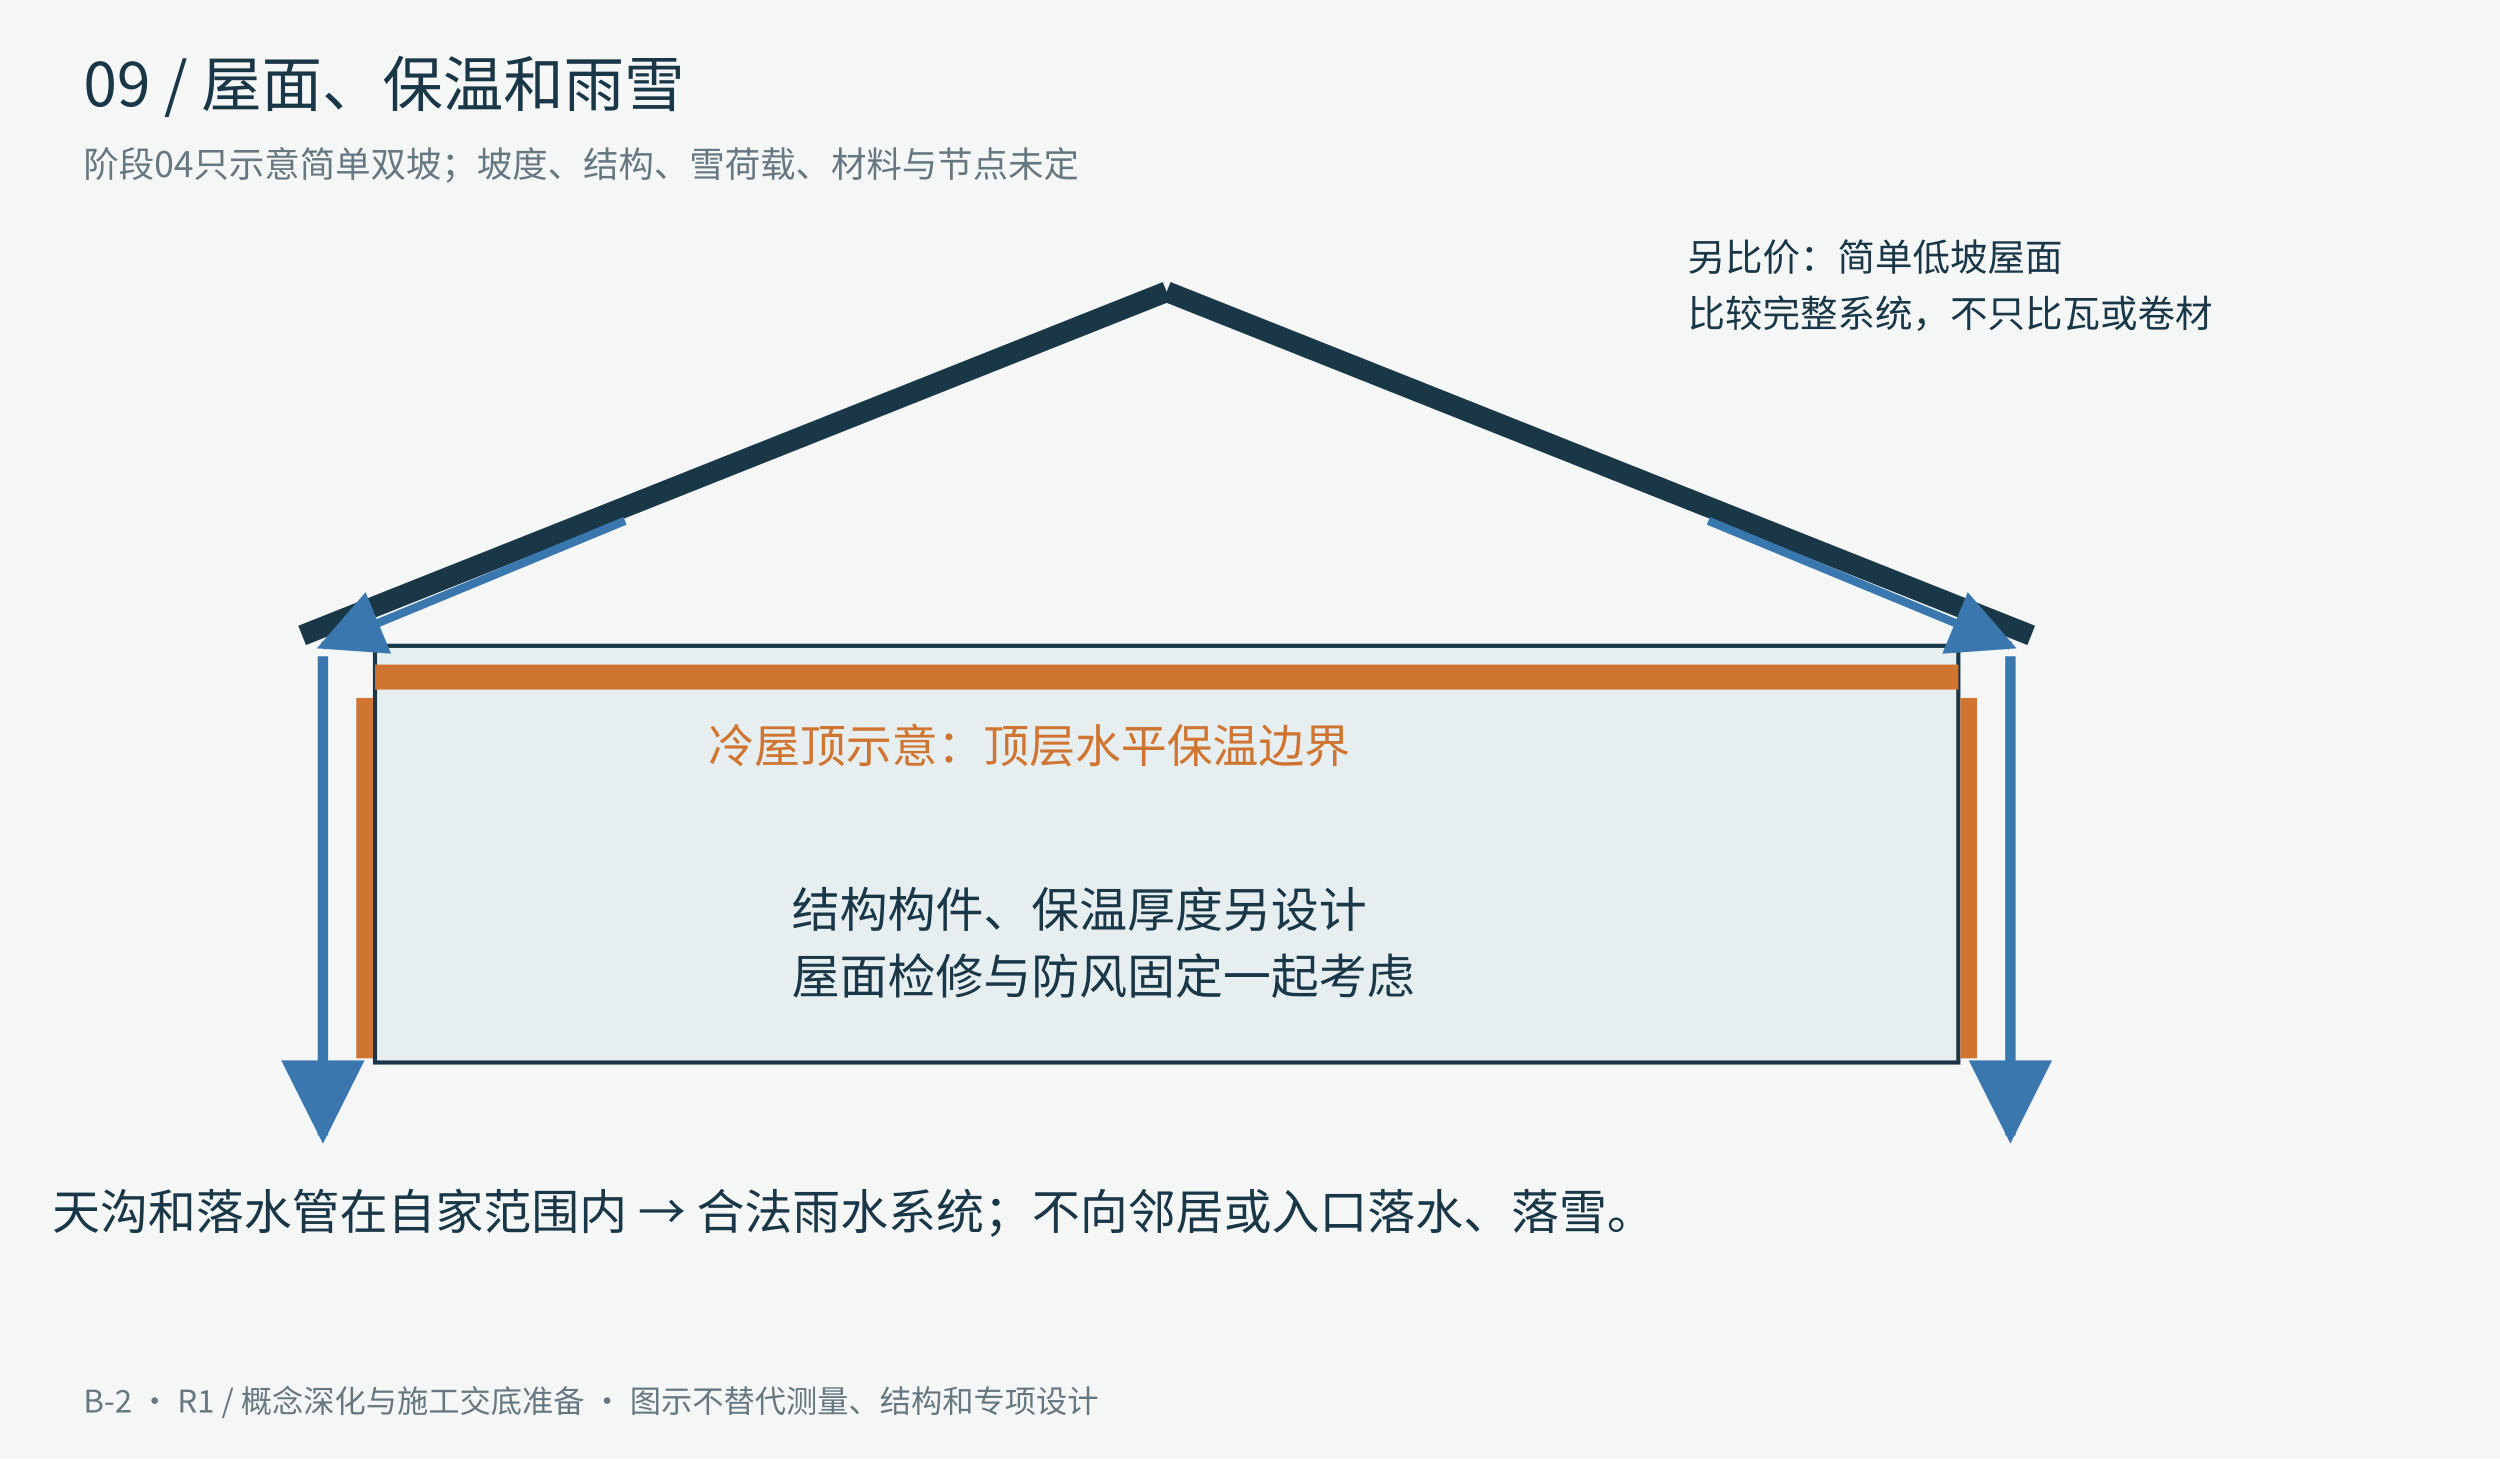
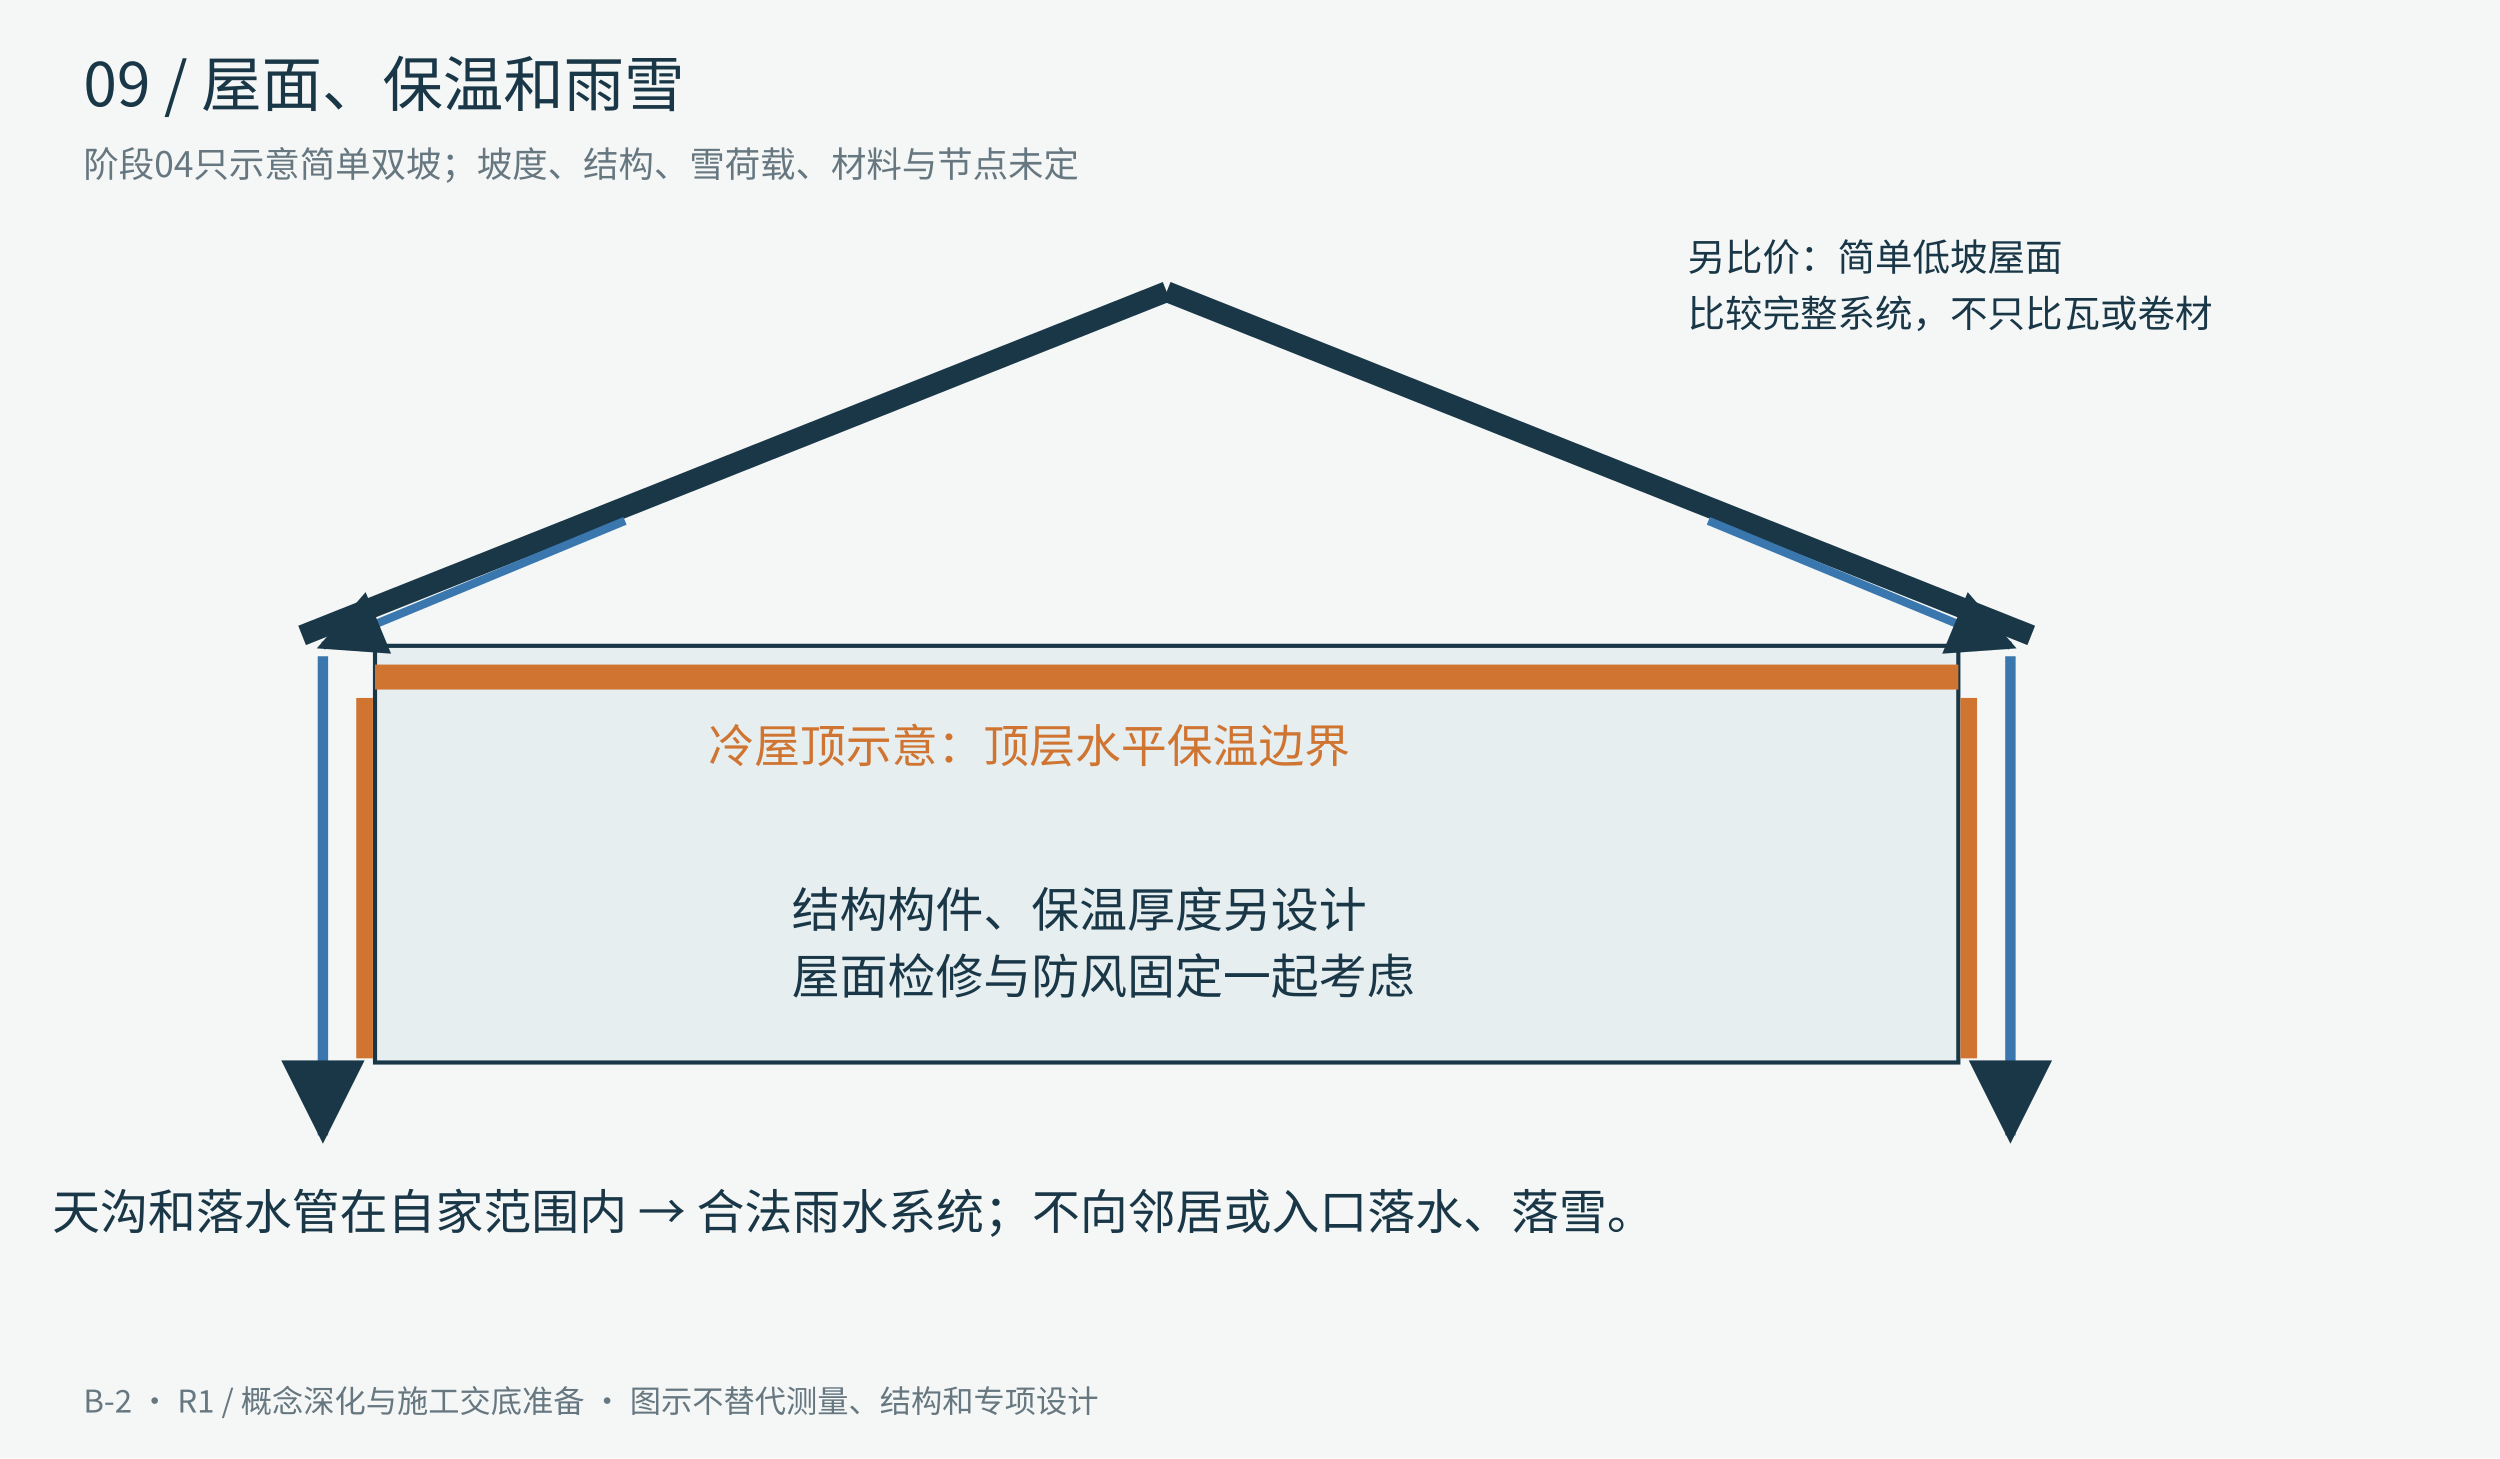
<svg xmlns="http://www.w3.org/2000/svg" width="1200" height="700" viewBox="0 0 1200 700">
  <defs>
    <marker id="arrow" viewBox="0 0 10 10" refX="9" refY="5" markerWidth="8" markerHeight="8" orient="auto-start-reverse">
-       <path d="M0 0L10 5L0 10Z" fill="context-stroke" />
+       <path d="M0 0L10 5L0 10Z" fill="#193747" />
    </marker>
  </defs>
  <rect width="1200" height="700" fill="#f5f7f7" />
  <style>text{font-family:"Noto Sans CJK SC","Microsoft YaHei",sans-serif;fill:#193747} .small{font-size:17px}</style>
  <text x="40" y="51" font-size="29" style="fill:#193747">09 / 屋面、保温和雨雪</text>
  <text x="40" y="85" font-size="17" style="fill:#667780">阶段04只示意简单双坡；坡度、结构、雪荷载、材料与节点未定</text>
  <rect x="180" y="310" width="760" height="200" rx="0" fill="#e6eef0" stroke="#193747" stroke-width="2" />
  <path d="M145 305L560 140" fill="none" stroke="#193747" stroke-width="10" />
  <path d="M560 140L975 305" fill="none" stroke="#193747" stroke-width="10" />
  <path d="M180 325L940 325" fill="none" stroke="#cf7531" stroke-width="12" />
  <text x="340" y="366" font-size="22" style="fill:#cf7531">冷屋顶示意：顶层水平保温边界</text>
  <path d="M175 335L175 508" fill="none" stroke="#cf7531" stroke-width="8" />
  <path d="M945 335L945 508" fill="none" stroke="#cf7531" stroke-width="8" />
  <path d="M300 250L155 310" fill="none" stroke="#3977ae" stroke-width="4" marker-end="url(#arrow)" />
  <path d="M820 250L965 310" fill="none" stroke="#3977ae" stroke-width="4" marker-end="url(#arrow)" />
  <path d="M155 315L155 545" fill="none" stroke="#3977ae" stroke-width="5" marker-end="url(#arrow)" />
  <path d="M965 315L965 545" fill="none" stroke="#3977ae" stroke-width="5" marker-end="url(#arrow)" />
  <text x="25" y="590" font-size="23" style="fill:#193747">天沟和落水管在自家范围内 → 合法雨水系统；不向邻居或入口落水、落雪。</text>
  <text x="380" y="445" font-size="23" style="fill:#193747">结构构件、保温厚度另设计</text>
  <text x="380" y="477" font-size="23" style="fill:#193747">屋面检修与防风固定一起考虑</text>
  <text x="810" y="130" font-size="18" style="fill:#193747">另比价：简单低坡屋面</text>
  <text x="810" y="157" font-size="18" style="fill:#193747">比较完整系统，不只比瓦或卷材</text>
  <text x="40" y="678" font-size="15" style="fill:#667780">B-2 · R1 / 概念深化与施工交底准备 · 图示不替代测量、结构和专项设计</text>
</svg>
